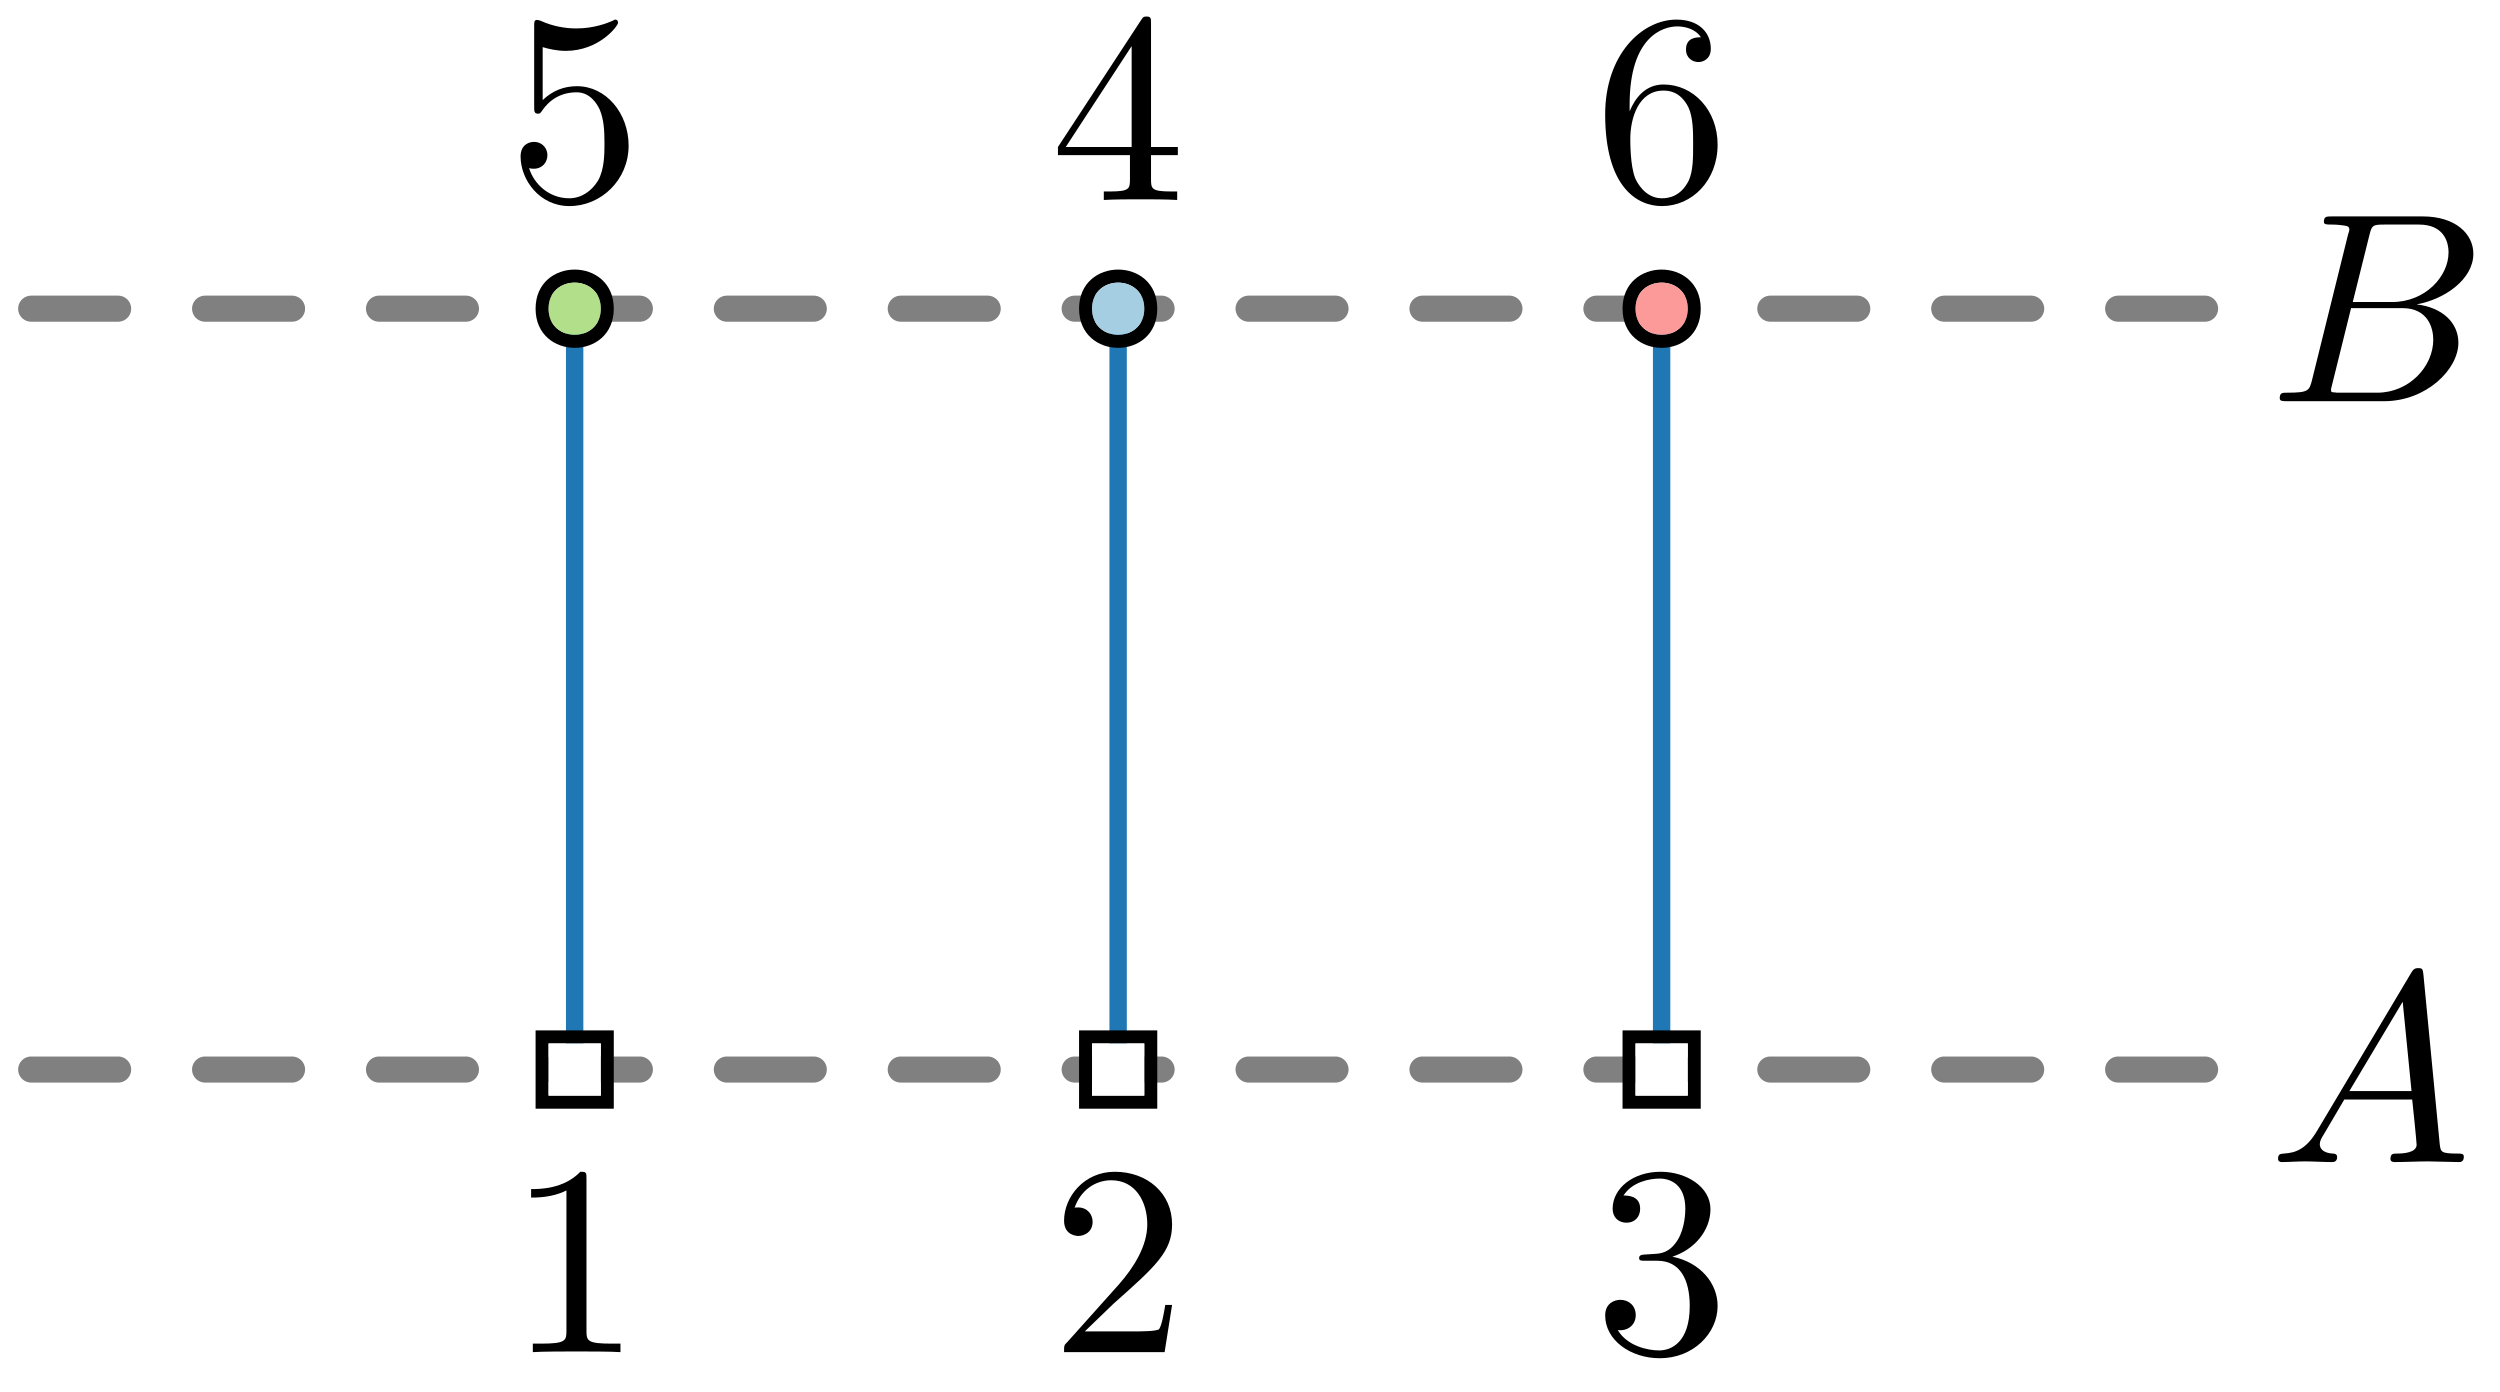
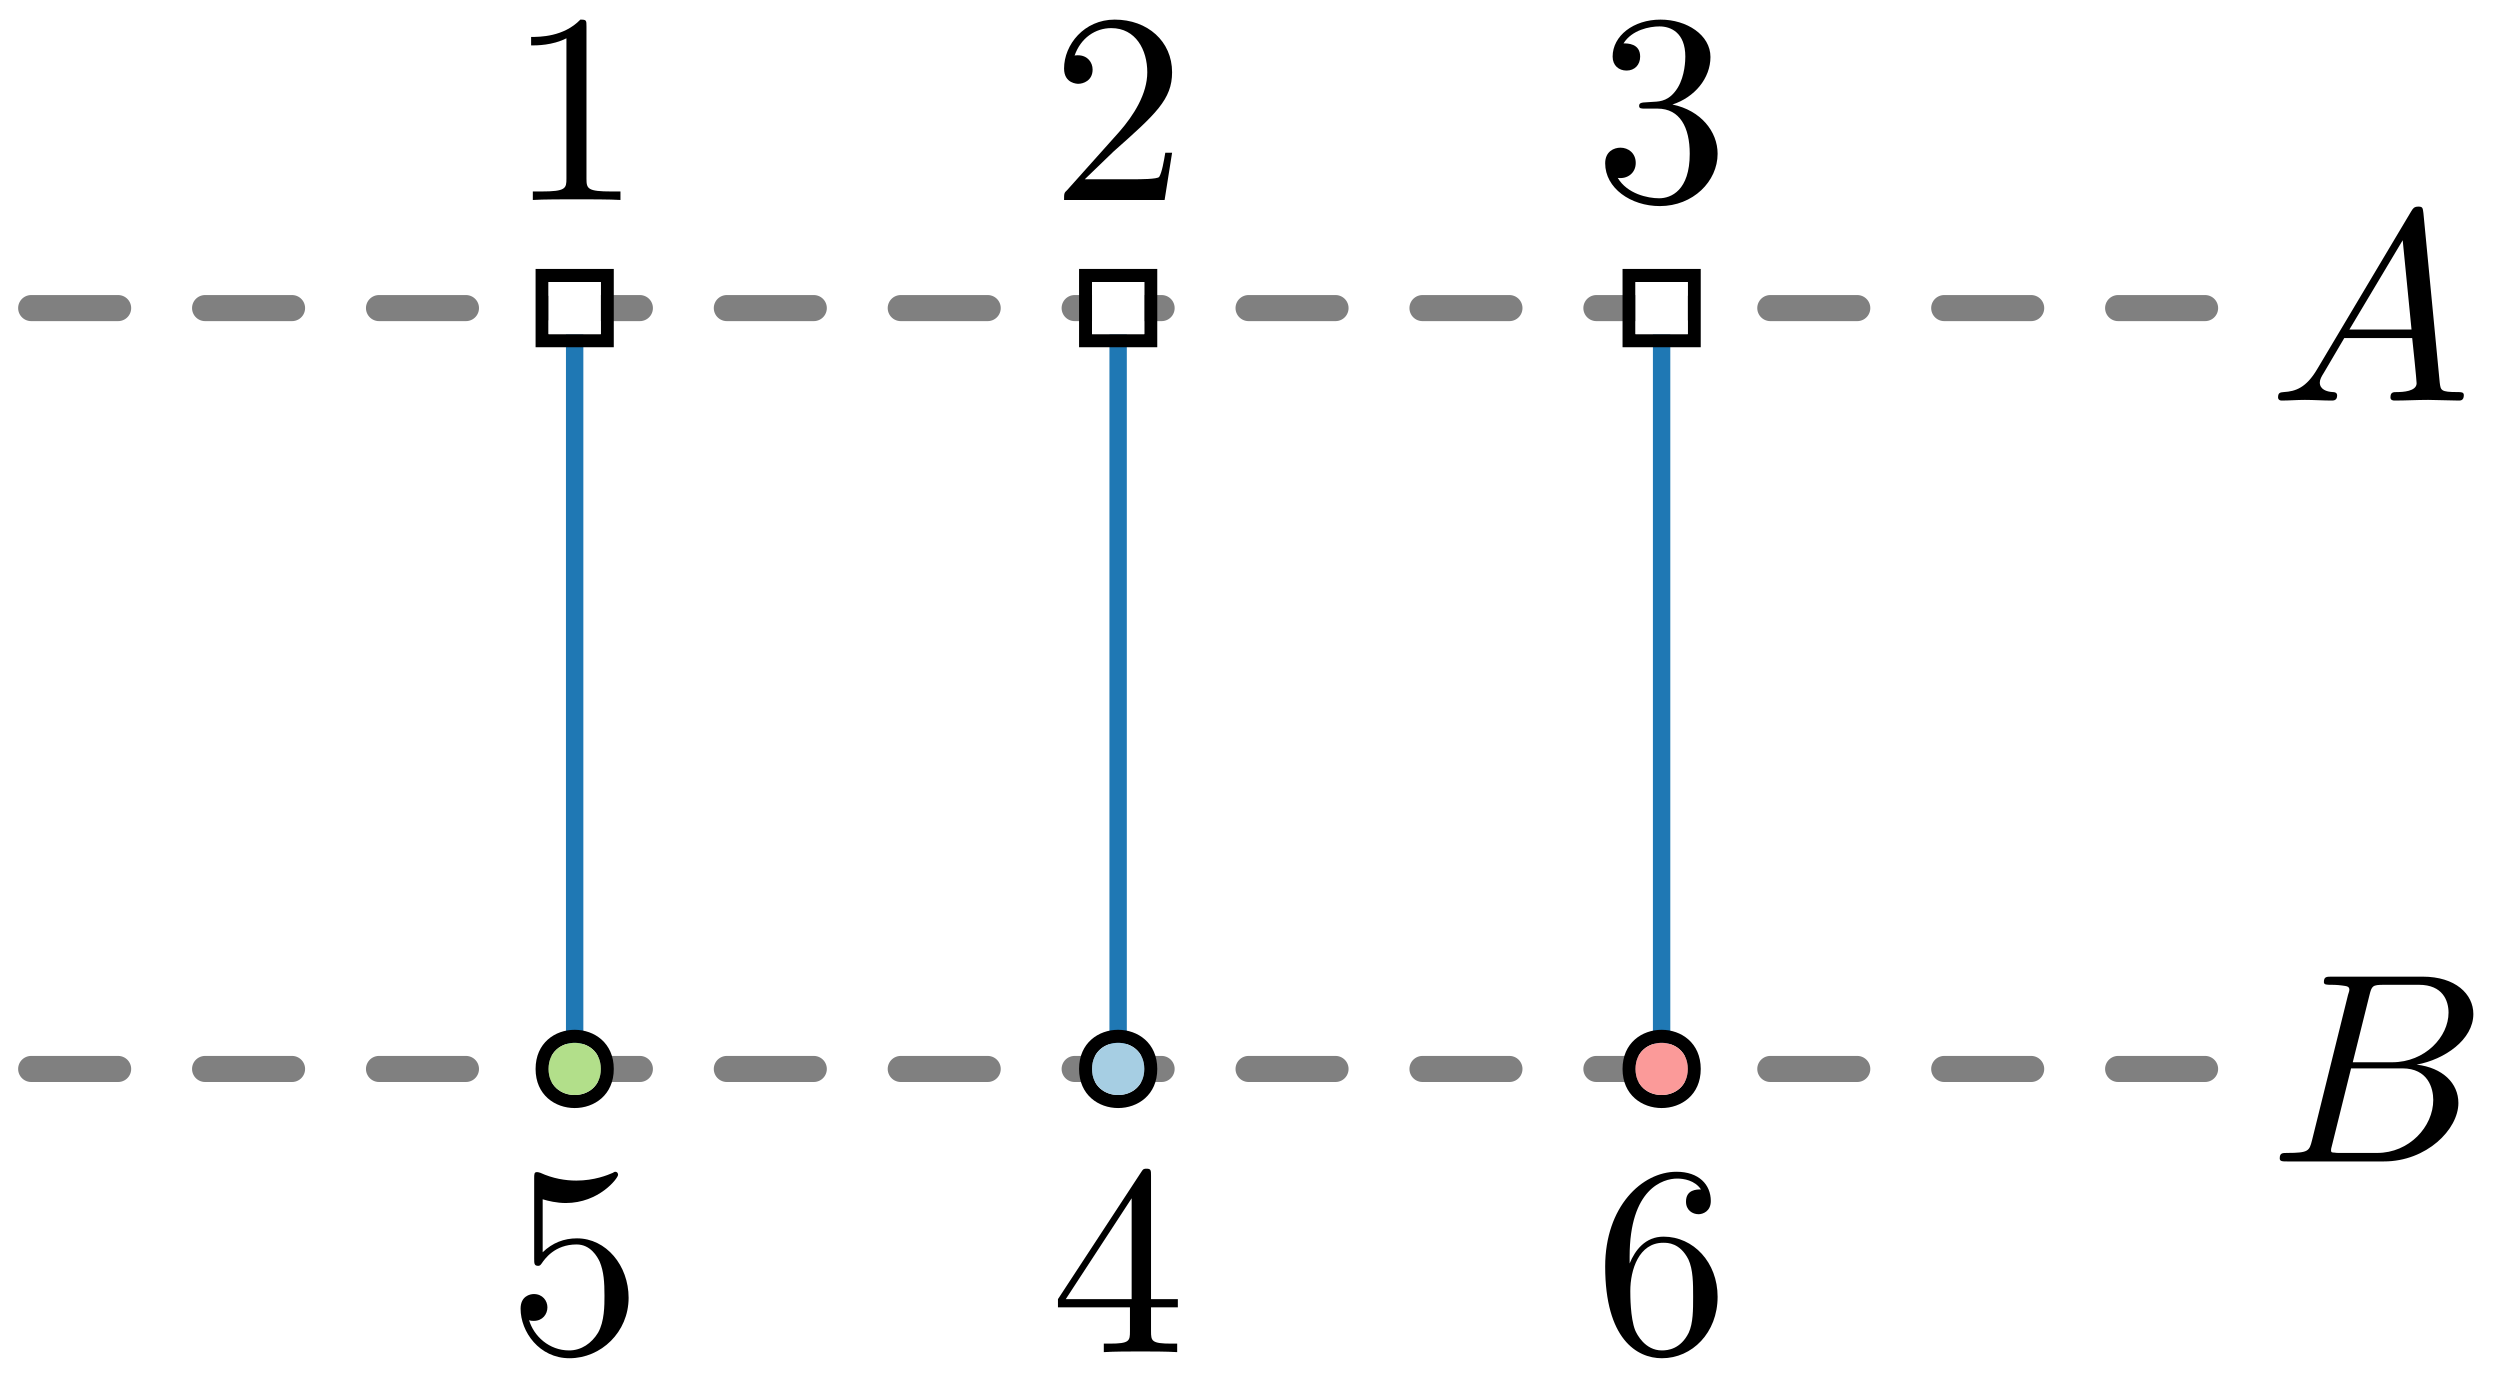
<svg xmlns="http://www.w3.org/2000/svg" xmlns:xlink="http://www.w3.org/1999/xlink" width="115pt" height="64pt" viewBox="0 0 115 64" version="1.1">
  <defs>
    <g>
      <symbol overflow="visible" id="glyph0-0">
        <path style="stroke:none;" d="" />
      </symbol>
      <symbol overflow="visible" id="glyph0-1">
        <path style="stroke:none;" d="M 3.656 -7.969 C 3.656 -8.266 3.656 -8.297 3.375 -8.297 C 2.609 -7.5 1.5 -7.5 1.109 -7.5 L 1.109 -7.109 C 1.359 -7.109 2.094 -7.109 2.734 -7.438 L 2.734 -0.984 C 2.734 -0.531 2.703 -0.391 1.578 -0.391 L 1.188 -0.391 L 1.188 0 C 1.625 -0.031 2.703 -0.031 3.203 -0.031 C 3.703 -0.031 4.781 -0.031 5.219 0 L 5.219 -0.391 L 4.812 -0.391 C 3.703 -0.391 3.656 -0.516 3.656 -0.984 Z M 3.656 -7.969 " />
      </symbol>
      <symbol overflow="visible" id="glyph0-2">
        <path style="stroke:none;" d="M 1.578 -0.953 L 2.906 -2.234 C 4.844 -3.953 5.594 -4.625 5.594 -5.875 C 5.594 -7.297 4.469 -8.297 2.953 -8.297 C 1.547 -8.297 0.625 -7.141 0.625 -6.047 C 0.625 -5.344 1.25 -5.344 1.281 -5.344 C 1.5 -5.344 1.938 -5.484 1.938 -6 C 1.938 -6.328 1.703 -6.656 1.266 -6.656 C 1.172 -6.656 1.141 -6.656 1.109 -6.641 C 1.391 -7.453 2.062 -7.906 2.797 -7.906 C 3.922 -7.906 4.453 -6.906 4.453 -5.875 C 4.453 -4.875 3.828 -3.891 3.156 -3.125 L 0.766 -0.453 C 0.625 -0.328 0.625 -0.297 0.625 0 L 5.25 0 L 5.594 -2.172 L 5.281 -2.172 C 5.219 -1.797 5.125 -1.25 5 -1.062 C 4.922 -0.953 4.094 -0.953 3.828 -0.953 Z M 1.578 -0.953 " />
      </symbol>
      <symbol overflow="visible" id="glyph0-3">
        <path style="stroke:none;" d="M 3.609 -4.391 C 4.625 -4.719 5.359 -5.594 5.359 -6.578 C 5.359 -7.594 4.266 -8.297 3.062 -8.297 C 1.812 -8.297 0.859 -7.547 0.859 -6.594 C 0.859 -6.188 1.141 -5.953 1.5 -5.953 C 1.875 -5.953 2.125 -6.219 2.125 -6.594 C 2.125 -7.203 1.547 -7.203 1.359 -7.203 C 1.75 -7.828 2.562 -7.984 3.016 -7.984 C 3.531 -7.984 4.203 -7.703 4.203 -6.594 C 4.203 -6.438 4.188 -5.719 3.859 -5.172 C 3.484 -4.562 3.062 -4.531 2.75 -4.516 C 2.656 -4.516 2.359 -4.484 2.266 -4.484 C 2.172 -4.469 2.078 -4.453 2.078 -4.328 C 2.078 -4.203 2.172 -4.203 2.375 -4.203 L 2.922 -4.203 C 3.953 -4.203 4.406 -3.344 4.406 -2.125 C 4.406 -0.438 3.547 -0.078 3 -0.078 C 2.469 -0.078 1.531 -0.281 1.094 -1.016 C 1.531 -0.953 1.922 -1.234 1.922 -1.703 C 1.922 -2.156 1.578 -2.406 1.219 -2.406 C 0.922 -2.406 0.516 -2.234 0.516 -1.688 C 0.516 -0.547 1.688 0.281 3.031 0.281 C 4.562 0.281 5.688 -0.859 5.688 -2.125 C 5.688 -3.156 4.906 -4.125 3.609 -4.391 Z M 3.609 -4.391 " />
      </symbol>
      <symbol overflow="visible" id="glyph0-4">
        <path style="stroke:none;" d="M 3.656 -2.062 L 3.656 -0.969 C 3.656 -0.516 3.641 -0.391 2.719 -0.391 L 2.453 -0.391 L 2.453 0 C 2.969 -0.031 3.609 -0.031 4.141 -0.031 C 4.656 -0.031 5.312 -0.031 5.828 0 L 5.828 -0.391 L 5.562 -0.391 C 4.641 -0.391 4.625 -0.516 4.625 -0.969 L 4.625 -2.062 L 5.859 -2.062 L 5.859 -2.438 L 4.625 -2.438 L 4.625 -8.109 C 4.625 -8.359 4.625 -8.438 4.422 -8.438 C 4.312 -8.438 4.266 -8.438 4.172 -8.281 L 0.344 -2.438 L 0.344 -2.062 Z M 3.734 -2.438 L 0.703 -2.438 L 3.734 -7.078 Z M 3.734 -2.438 " />
      </symbol>
      <symbol overflow="visible" id="glyph0-5">
        <path style="stroke:none;" d="M 5.594 -2.5 C 5.594 -3.984 4.562 -5.234 3.219 -5.234 C 2.625 -5.234 2.094 -5.031 1.641 -4.594 L 1.641 -7.031 C 1.891 -6.953 2.297 -6.859 2.703 -6.859 C 4.234 -6.859 5.109 -8 5.109 -8.156 C 5.109 -8.234 5.062 -8.297 4.984 -8.297 C 4.969 -8.297 4.938 -8.297 4.875 -8.25 C 4.625 -8.141 4.016 -7.891 3.188 -7.891 C 2.688 -7.891 2.109 -7.984 1.531 -8.25 C 1.438 -8.281 1.406 -8.281 1.375 -8.281 C 1.25 -8.281 1.25 -8.188 1.25 -7.984 L 1.25 -4.297 C 1.25 -4.078 1.25 -3.969 1.438 -3.969 C 1.516 -3.969 1.547 -4.016 1.594 -4.078 C 1.734 -4.281 2.188 -4.953 3.203 -4.953 C 3.844 -4.953 4.156 -4.391 4.266 -4.156 C 4.453 -3.703 4.484 -3.219 4.484 -2.594 C 4.484 -2.156 4.484 -1.406 4.188 -0.891 C 3.891 -0.406 3.422 -0.078 2.859 -0.078 C 1.938 -0.078 1.234 -0.734 1.016 -1.469 C 1.062 -1.453 1.094 -1.438 1.234 -1.438 C 1.641 -1.438 1.859 -1.75 1.859 -2.062 C 1.859 -2.359 1.641 -2.672 1.234 -2.672 C 1.062 -2.672 0.625 -2.578 0.625 -2 C 0.625 -0.938 1.484 0.281 2.875 0.281 C 4.328 0.281 5.594 -0.922 5.594 -2.5 Z M 5.594 -2.5 " />
      </symbol>
      <symbol overflow="visible" id="glyph0-6">
        <path style="stroke:none;" d="M 1.641 -4.078 L 1.641 -4.391 C 1.641 -7.531 3.188 -7.984 3.828 -7.984 C 4.125 -7.984 4.641 -7.906 4.922 -7.484 C 4.734 -7.484 4.234 -7.484 4.234 -6.922 C 4.234 -6.531 4.531 -6.344 4.812 -6.344 C 5 -6.344 5.375 -6.469 5.375 -6.953 C 5.375 -7.703 4.828 -8.297 3.797 -8.297 C 2.203 -8.297 0.516 -6.688 0.516 -3.938 C 0.516 -0.609 1.969 0.281 3.125 0.281 C 4.516 0.281 5.688 -0.891 5.688 -2.547 C 5.688 -4.125 4.578 -5.312 3.203 -5.312 C 2.359 -5.312 1.891 -4.688 1.641 -4.078 Z M 3.125 -0.078 C 2.344 -0.078 1.969 -0.828 1.891 -1.016 C 1.672 -1.594 1.672 -2.594 1.672 -2.812 C 1.672 -3.781 2.062 -5.031 3.188 -5.031 C 3.391 -5.031 3.953 -5.031 4.344 -4.266 C 4.562 -3.797 4.562 -3.156 4.562 -2.547 C 4.562 -1.953 4.562 -1.328 4.359 -0.891 C 3.984 -0.141 3.406 -0.078 3.125 -0.078 Z M 3.125 -0.078 " />
      </symbol>
      <symbol overflow="visible" id="glyph1-0">
        <path style="stroke:none;" d="" />
      </symbol>
      <symbol overflow="visible" id="glyph1-1">
        <path style="stroke:none;" d="M 2 -0.969 C 1.875 -0.484 1.844 -0.391 0.859 -0.391 C 0.641 -0.391 0.516 -0.391 0.516 -0.141 C 0.516 0 0.641 0 0.859 0 L 5.312 0 C 7.266 0 8.734 -1.469 8.734 -2.688 C 8.734 -3.594 8.016 -4.312 6.812 -4.453 C 8.109 -4.688 9.422 -5.609 9.422 -6.781 C 9.422 -7.703 8.594 -8.5 7.094 -8.5 L 2.906 -8.5 C 2.672 -8.5 2.547 -8.5 2.547 -8.25 C 2.547 -8.125 2.672 -8.125 2.906 -8.125 C 2.922 -8.125 3.156 -8.125 3.375 -8.094 C 3.594 -8.062 3.719 -8.062 3.719 -7.891 C 3.719 -7.844 3.703 -7.812 3.656 -7.656 Z M 3.875 -4.562 L 4.641 -7.641 C 4.75 -8.078 4.781 -8.125 5.312 -8.125 L 6.922 -8.125 C 8.016 -8.125 8.281 -7.391 8.281 -6.844 C 8.281 -5.734 7.203 -4.562 5.688 -4.562 Z M 3.312 -0.391 C 3.141 -0.391 3.109 -0.391 3.031 -0.406 C 2.906 -0.406 2.875 -0.422 2.875 -0.516 C 2.875 -0.562 2.875 -0.578 2.938 -0.812 L 3.797 -4.281 L 6.156 -4.281 C 7.344 -4.281 7.578 -3.359 7.578 -2.828 C 7.578 -1.594 6.469 -0.391 5 -0.391 Z M 3.312 -0.391 " />
      </symbol>
      <symbol overflow="visible" id="glyph1-2">
        <path style="stroke:none;" d="M 2.234 -1.438 C 1.734 -0.594 1.25 -0.422 0.703 -0.391 C 0.547 -0.375 0.438 -0.375 0.438 -0.141 C 0.438 -0.062 0.5 0 0.594 0 C 0.938 0 1.312 -0.031 1.672 -0.031 C 2.078 -0.031 2.516 0 2.906 0 C 2.984 0 3.156 0 3.156 -0.234 C 3.156 -0.375 3.031 -0.391 2.953 -0.391 C 2.672 -0.406 2.359 -0.516 2.359 -0.828 C 2.359 -0.969 2.438 -1.109 2.547 -1.281 L 3.484 -2.875 L 6.609 -2.875 C 6.641 -2.609 6.812 -0.922 6.812 -0.797 C 6.812 -0.422 6.172 -0.391 5.922 -0.391 C 5.734 -0.391 5.609 -0.391 5.609 -0.141 C 5.609 0 5.766 0 5.797 0 C 6.297 0 6.844 -0.031 7.344 -0.031 C 7.656 -0.031 8.438 0 8.75 0 C 8.828 0 8.984 0 8.984 -0.25 C 8.984 -0.391 8.859 -0.391 8.688 -0.391 C 7.922 -0.391 7.922 -0.469 7.875 -0.828 L 7.125 -8.625 C 7.094 -8.859 7.094 -8.922 6.891 -8.922 C 6.688 -8.922 6.641 -8.828 6.562 -8.703 Z M 3.719 -3.266 L 6.172 -7.375 L 6.578 -3.266 Z M 3.719 -3.266 " />
      </symbol>
    </g>
  </defs>
-   <g id="surface75797">
+   <g id="surface6793">
    <g style="fill:rgb(0%,0%,0%);fill-opacity:1;">
-       <use xlink:href="#glyph0-1" x="23.322" y="62.198" />
+       <use xlink:href="#glyph0-1" x="23.322" y="9.199" />
    </g>
    <g style="fill:rgb(0%,0%,0%);fill-opacity:1;">
-       <use xlink:href="#glyph0-2" x="48.322" y="62.198" />
+       <use xlink:href="#glyph0-2" x="48.322" y="9.199" />
    </g>
    <g style="fill:rgb(0%,0%,0%);fill-opacity:1;">
-       <use xlink:href="#glyph0-3" x="73.322" y="62.198" />
+       <use xlink:href="#glyph0-3" x="73.322" y="9.199" />
    </g>
-     <path style="fill:none;stroke-width:1.2;stroke-linecap:round;stroke-linejoin:round;stroke:rgb(50%,50%,50%);stroke-opacity:1;stroke-dasharray:4;stroke-miterlimit:10;" d="M 154.434 702.801 L 255.57 702.801 " transform="matrix(1,0,0,-1,-153,717)" />
-     <path style="fill:none;stroke-width:1.2;stroke-linecap:round;stroke-linejoin:round;stroke:rgb(50%,50%,50%);stroke-opacity:1;stroke-dasharray:4;stroke-miterlimit:10;" d="M 154.434 667.801 L 255.57 667.801 " transform="matrix(1,0,0,-1,-153,717)" />
-     <path style="fill:none;stroke-width:0.8;stroke-linecap:butt;stroke-linejoin:round;stroke:rgb(12.1%,47%,70.5%);stroke-opacity:1;stroke-miterlimit:10;" d="M 229.434 702.801 L 229.434 667.801 " transform="matrix(1,0,0,-1,-153,717)" />
-     <path style="fill:none;stroke-width:0.8;stroke-linecap:butt;stroke-linejoin:round;stroke:rgb(12.1%,47%,70.5%);stroke-opacity:1;stroke-miterlimit:10;" d="M 204.434 702.801 L 204.434 667.801 " transform="matrix(1,0,0,-1,-153,717)" />
-     <path style="fill:none;stroke-width:0.8;stroke-linecap:butt;stroke-linejoin:round;stroke:rgb(12.1%,47%,70.5%);stroke-opacity:1;stroke-miterlimit:10;" d="M 179.434 702.801 L 179.434 667.801 " transform="matrix(1,0,0,-1,-153,717)" />
-     <path style=" stroke:none;fill-rule:evenodd;fill:rgb(0%,0%,0%);fill-opacity:1;" d="M 28.234 14.199 C 28.234 11.801 24.637 11.801 24.637 14.199 C 24.637 16.602 28.234 16.602 28.234 14.199 Z M 27.637 14.199 C 27.637 12.602 25.234 12.602 25.234 14.199 C 25.234 15.801 27.637 15.801 27.637 14.199 Z M 27.637 14.199 " />
-     <path style=" stroke:none;fill-rule:evenodd;fill:rgb(69.8%,87.4%,54.1%);fill-opacity:1;" d="M 27.637 14.199 C 27.637 12.602 25.234 12.602 25.234 14.199 C 25.234 15.801 27.637 15.801 27.637 14.199 Z M 27.637 14.199 " />
-     <path style=" stroke:none;fill-rule:evenodd;fill:rgb(0%,0%,0%);fill-opacity:1;" d="M 53.234 14.199 C 53.234 11.801 49.637 11.801 49.637 14.199 C 49.637 16.602 53.234 16.602 53.234 14.199 Z M 52.637 14.199 C 52.637 12.602 50.234 12.602 50.234 14.199 C 50.234 15.801 52.637 15.801 52.637 14.199 Z M 52.637 14.199 " />
-     <path style=" stroke:none;fill-rule:evenodd;fill:rgb(65.1%,80.7%,89%);fill-opacity:1;" d="M 52.637 14.199 C 52.637 12.602 50.234 12.602 50.234 14.199 C 50.234 15.801 52.637 15.801 52.637 14.199 Z M 52.637 14.199 " />
-     <path style=" stroke:none;fill-rule:evenodd;fill:rgb(0%,0%,0%);fill-opacity:1;" d="M 78.234 14.199 C 78.234 11.801 74.637 11.801 74.637 14.199 C 74.637 16.602 78.234 16.602 78.234 14.199 Z M 77.637 14.199 C 77.637 12.602 75.234 12.602 75.234 14.199 C 75.234 15.801 77.637 15.801 77.637 14.199 Z M 77.637 14.199 " />
-     <path style=" stroke:none;fill-rule:evenodd;fill:rgb(98.4%,60.3%,60%);fill-opacity:1;" d="M 77.637 14.199 C 77.637 12.602 75.234 12.602 75.234 14.199 C 75.234 15.801 77.637 15.801 77.637 14.199 Z M 77.637 14.199 " />
-     <path style=" stroke:none;fill-rule:evenodd;fill:rgb(0%,0%,0%);fill-opacity:1;" d="M 24.637 51 L 28.234 51 L 28.234 47.398 L 24.637 47.398 Z M 25.234 50.398 L 27.637 50.398 L 27.637 48 L 25.234 48 Z M 25.234 50.398 " />
-     <path style=" stroke:none;fill-rule:evenodd;fill:rgb(100%,100%,100%);fill-opacity:1;" d="M 25.234 50.398 L 27.637 50.398 L 27.637 48 L 25.234 48 Z M 25.234 50.398 " />
-     <path style=" stroke:none;fill-rule:evenodd;fill:rgb(0%,0%,0%);fill-opacity:1;" d="M 49.637 51 L 53.234 51 L 53.234 47.398 L 49.637 47.398 Z M 50.234 50.398 L 52.637 50.398 L 52.637 48 L 50.234 48 Z M 50.234 50.398 " />
-     <path style=" stroke:none;fill-rule:evenodd;fill:rgb(100%,100%,100%);fill-opacity:1;" d="M 50.234 50.398 L 52.637 50.398 L 52.637 48 L 50.234 48 Z M 50.234 50.398 " />
-     <path style=" stroke:none;fill-rule:evenodd;fill:rgb(0%,0%,0%);fill-opacity:1;" d="M 74.637 51 L 78.234 51 L 78.234 47.398 L 74.637 47.398 Z M 75.234 50.398 L 77.637 50.398 L 77.637 48 L 75.234 48 Z M 75.234 50.398 " />
-     <path style=" stroke:none;fill-rule:evenodd;fill:rgb(100%,100%,100%);fill-opacity:1;" d="M 75.234 50.398 L 77.637 50.398 L 77.637 48 L 75.234 48 Z M 75.234 50.398 " />
+     <path style="fill:none;stroke-width:1.2;stroke-linecap:round;stroke-linejoin:round;stroke:rgb(50%,50%,50%);stroke-opacity:1;stroke-dasharray:4;stroke-miterlimit:10;" d="M 154.434 667.828 L 255.57 667.828 " transform="matrix(1,0,0,-1,-153,717)" />
+     <path style="fill:none;stroke-width:1.2;stroke-linecap:round;stroke-linejoin:round;stroke:rgb(50%,50%,50%);stroke-opacity:1;stroke-dasharray:4;stroke-miterlimit:10;" d="M 154.434 702.828 L 255.57 702.828 " transform="matrix(1,0,0,-1,-153,717)" />
+     <path style="fill:none;stroke-width:0.8;stroke-linecap:butt;stroke-linejoin:round;stroke:rgb(12.1%,47%,70.5%);stroke-opacity:1;stroke-miterlimit:10;" d="M 229.434 667.828 L 229.434 702.828 " transform="matrix(1,0,0,-1,-153,717)" />
+     <path style="fill:none;stroke-width:0.8;stroke-linecap:butt;stroke-linejoin:round;stroke:rgb(12.1%,47%,70.5%);stroke-opacity:1;stroke-miterlimit:10;" d="M 204.434 667.828 L 204.434 702.828 " transform="matrix(1,0,0,-1,-153,717)" />
+     <path style="fill:none;stroke-width:0.8;stroke-linecap:butt;stroke-linejoin:round;stroke:rgb(12.1%,47%,70.5%);stroke-opacity:1;stroke-miterlimit:10;" d="M 179.434 667.828 L 179.434 702.828 " transform="matrix(1,0,0,-1,-153,717)" />
+     <path style=" stroke:none;fill-rule:evenodd;fill:rgb(0%,0%,0%);fill-opacity:1;" d="M 28.234 49.172 C 28.234 46.77 24.637 46.77 24.637 49.172 C 24.637 51.57 28.234 51.57 28.234 49.172 Z M 27.637 49.172 C 27.637 47.57 25.234 47.57 25.234 49.172 C 25.234 50.77 27.637 50.77 27.637 49.172 Z M 27.637 49.172 " />
+     <path style=" stroke:none;fill-rule:evenodd;fill:rgb(69.8%,87.4%,54.1%);fill-opacity:1;" d="M 27.637 49.172 C 27.637 47.57 25.234 47.57 25.234 49.172 C 25.234 50.77 27.637 50.77 27.637 49.172 Z M 27.637 49.172 " />
+     <path style=" stroke:none;fill-rule:evenodd;fill:rgb(0%,0%,0%);fill-opacity:1;" d="M 53.234 49.172 C 53.234 46.77 49.637 46.77 49.637 49.172 C 49.637 51.57 53.234 51.57 53.234 49.172 Z M 52.637 49.172 C 52.637 47.57 50.234 47.57 50.234 49.172 C 50.234 50.77 52.637 50.77 52.637 49.172 Z M 52.637 49.172 " />
+     <path style=" stroke:none;fill-rule:evenodd;fill:rgb(65.1%,80.7%,89%);fill-opacity:1;" d="M 52.637 49.172 C 52.637 47.57 50.234 47.57 50.234 49.172 C 50.234 50.77 52.637 50.77 52.637 49.172 Z M 52.637 49.172 " />
+     <path style=" stroke:none;fill-rule:evenodd;fill:rgb(0%,0%,0%);fill-opacity:1;" d="M 78.234 49.172 C 78.234 46.77 74.637 46.77 74.637 49.172 C 74.637 51.57 78.234 51.57 78.234 49.172 Z M 77.637 49.172 C 77.637 47.57 75.234 47.57 75.234 49.172 C 75.234 50.77 77.637 50.77 77.637 49.172 Z M 77.637 49.172 " />
+     <path style=" stroke:none;fill-rule:evenodd;fill:rgb(98.4%,60.3%,60%);fill-opacity:1;" d="M 77.637 49.172 C 77.637 47.57 75.234 47.57 75.234 49.172 C 75.234 50.77 77.637 50.77 77.637 49.172 Z M 77.637 49.172 " />
+     <path style=" stroke:none;fill-rule:evenodd;fill:rgb(0%,0%,0%);fill-opacity:1;" d="M 24.637 15.973 L 28.234 15.973 L 28.234 12.371 L 24.637 12.371 Z M 25.234 15.371 L 27.637 15.371 L 27.637 12.973 L 25.234 12.973 Z M 25.234 15.371 " />
+     <path style=" stroke:none;fill-rule:evenodd;fill:rgb(100%,100%,100%);fill-opacity:1;" d="M 25.234 15.371 L 27.637 15.371 L 27.637 12.973 L 25.234 12.973 Z M 25.234 15.371 " />
+     <path style=" stroke:none;fill-rule:evenodd;fill:rgb(0%,0%,0%);fill-opacity:1;" d="M 49.637 15.973 L 53.234 15.973 L 53.234 12.371 L 49.637 12.371 Z M 50.234 15.371 L 52.637 15.371 L 52.637 12.973 L 50.234 12.973 Z M 50.234 15.371 " />
+     <path style=" stroke:none;fill-rule:evenodd;fill:rgb(100%,100%,100%);fill-opacity:1;" d="M 50.234 15.371 L 52.637 15.371 L 52.637 12.973 L 50.234 12.973 Z M 50.234 15.371 " />
+     <path style=" stroke:none;fill-rule:evenodd;fill:rgb(0%,0%,0%);fill-opacity:1;" d="M 74.637 15.973 L 78.234 15.973 L 78.234 12.371 L 74.637 12.371 Z M 75.234 15.371 L 77.637 15.371 L 77.637 12.973 L 75.234 12.973 Z M 75.234 15.371 " />
+     <path style=" stroke:none;fill-rule:evenodd;fill:rgb(100%,100%,100%);fill-opacity:1;" d="M 75.234 15.371 L 77.637 15.371 L 77.637 12.973 L 75.234 12.973 Z M 75.234 15.371 " />
    <g style="fill:rgb(0%,0%,0%);fill-opacity:1;">
-       <use xlink:href="#glyph0-4" x="48.322" y="9.199" />
+       <use xlink:href="#glyph0-4" x="48.322" y="62.198" />
    </g>
    <g style="fill:rgb(0%,0%,0%);fill-opacity:1;">
-       <use xlink:href="#glyph0-5" x="23.322" y="9.199" />
+       <use xlink:href="#glyph0-5" x="23.322" y="62.198" />
    </g>
    <g style="fill:rgb(0%,0%,0%);fill-opacity:1;">
-       <use xlink:href="#glyph0-6" x="73.322" y="9.199" />
+       <use xlink:href="#glyph0-6" x="73.322" y="62.198" />
    </g>
    <g style="fill:rgb(0%,0%,0%);fill-opacity:1;">
-       <use xlink:href="#glyph1-1" x="104.352" y="18.455" />
+       <use xlink:href="#glyph1-1" x="104.352" y="53.426" />
    </g>
    <g style="fill:rgb(0%,0%,0%);fill-opacity:1;">
-       <use xlink:href="#glyph1-2" x="104.352" y="53.455" />
+       <use xlink:href="#glyph1-2" x="104.352" y="18.426" />
    </g>
  </g>
</svg>
